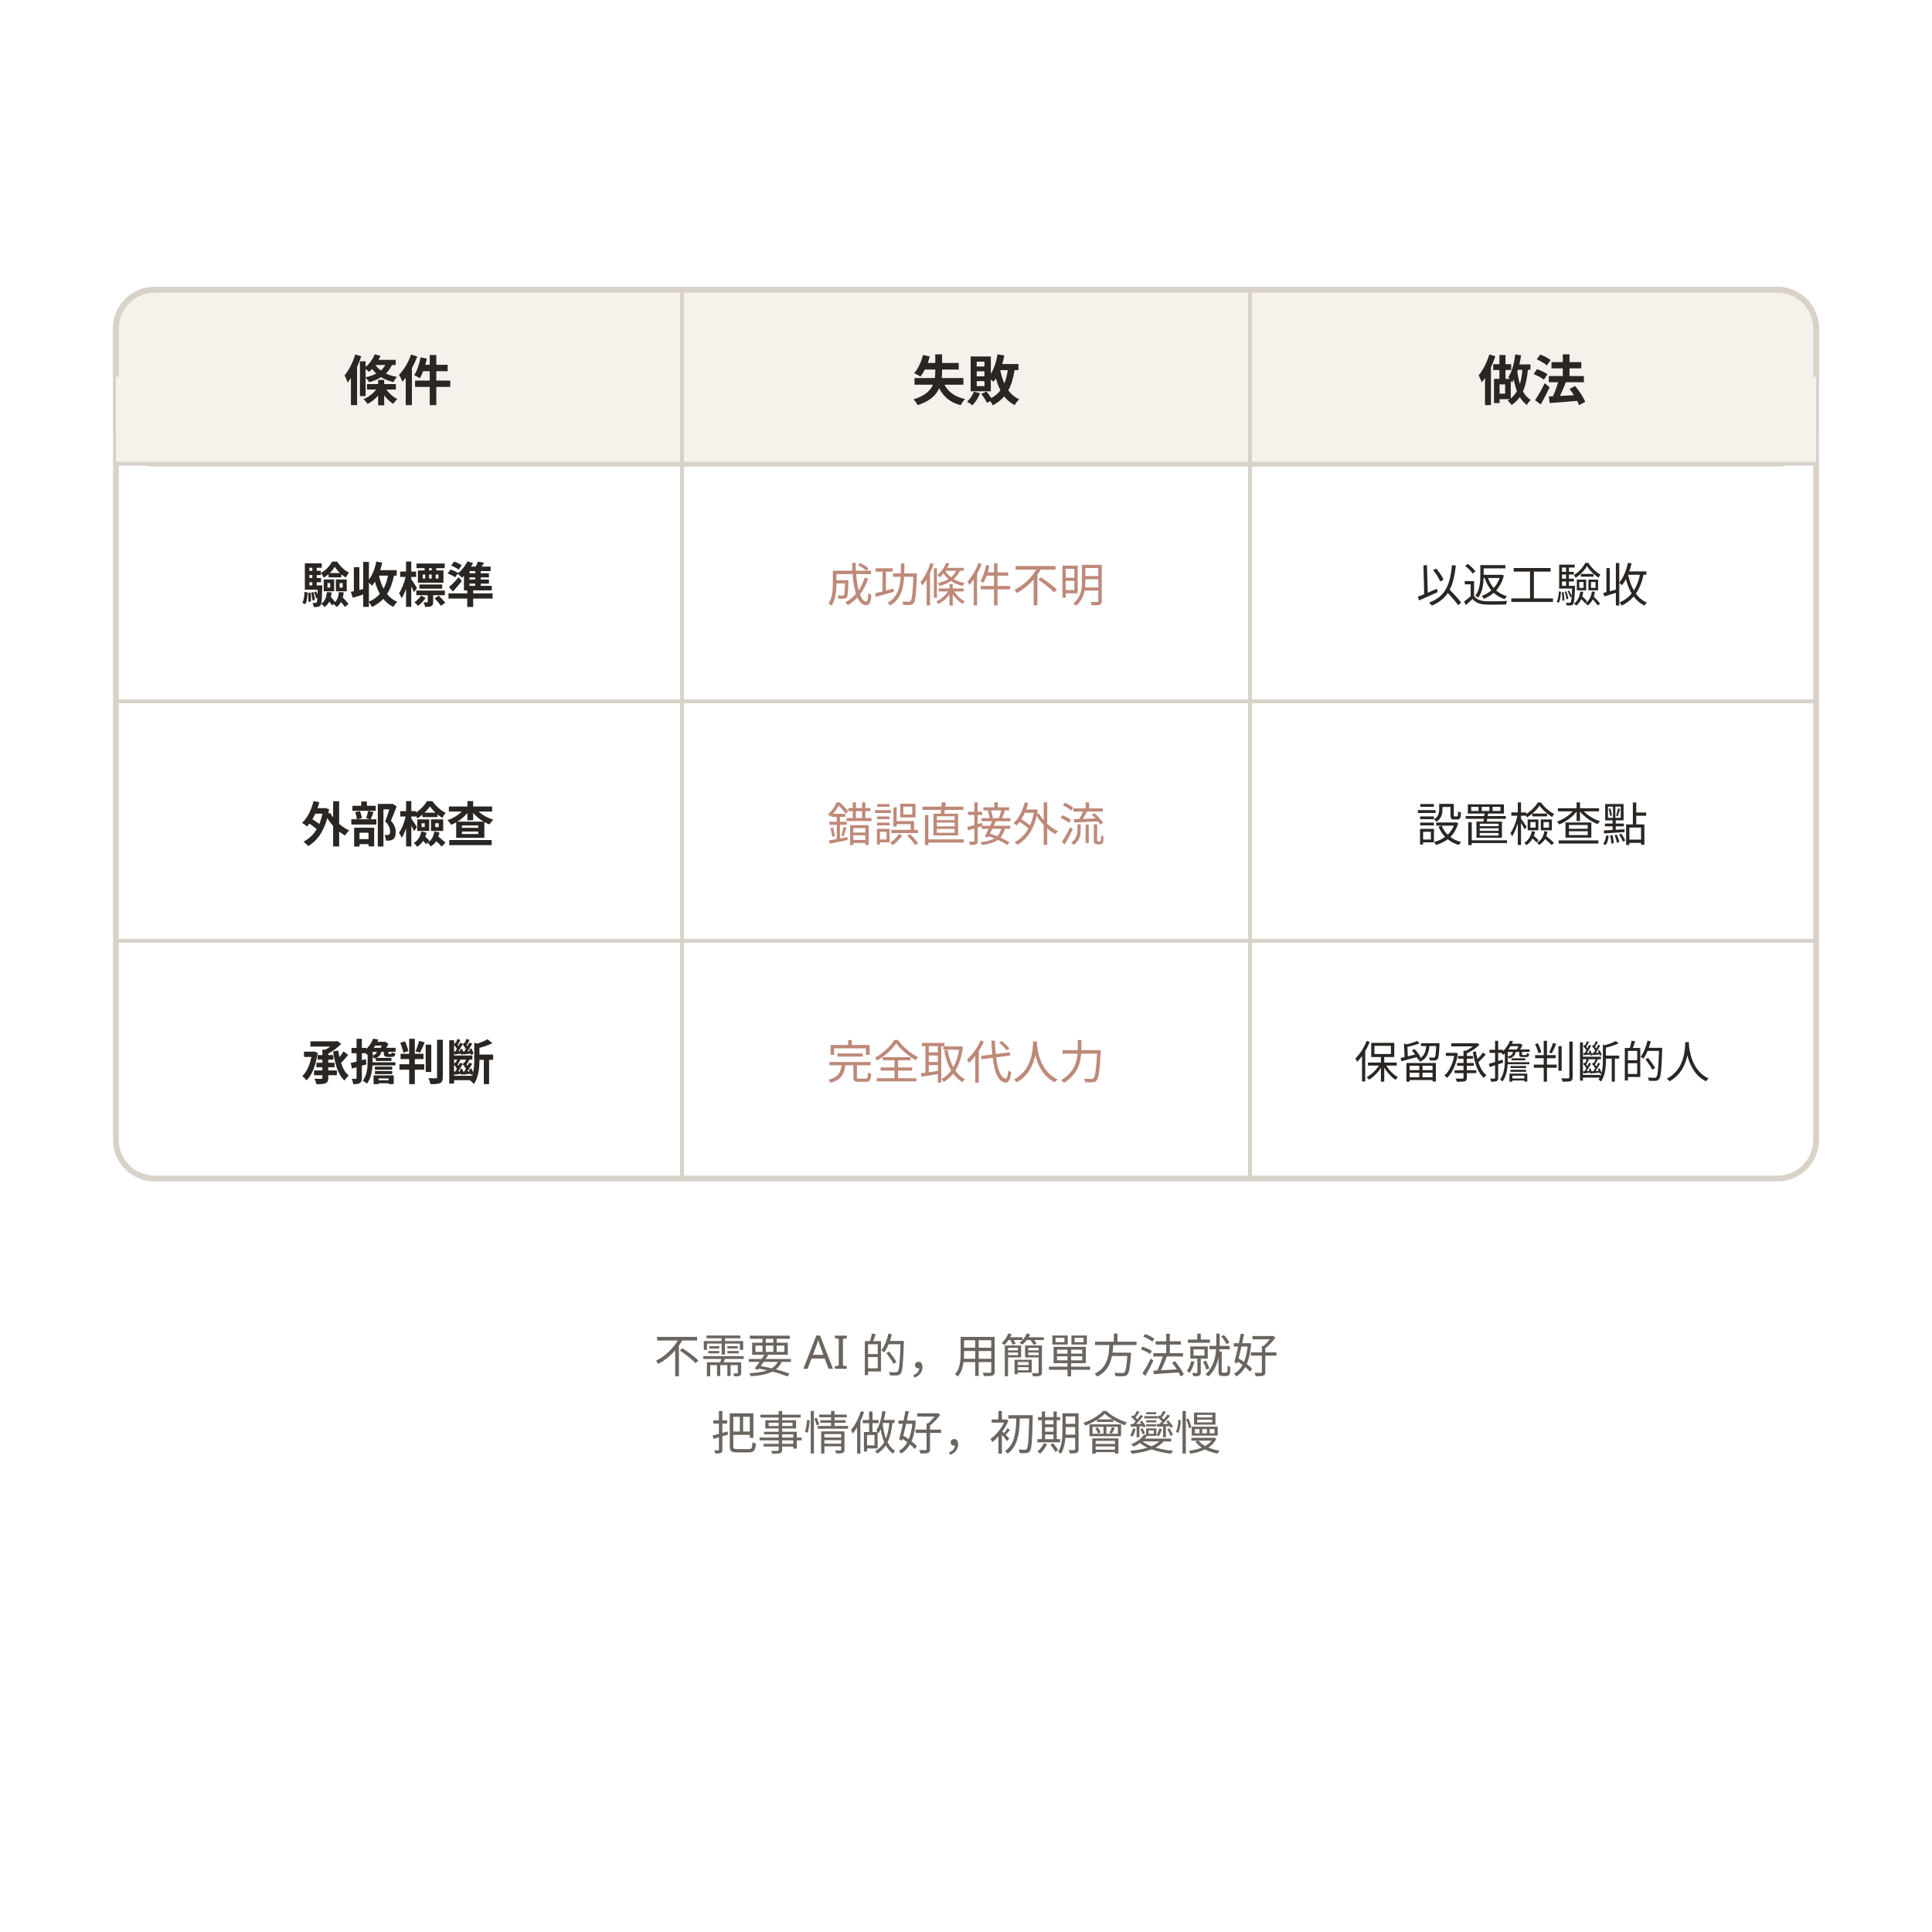
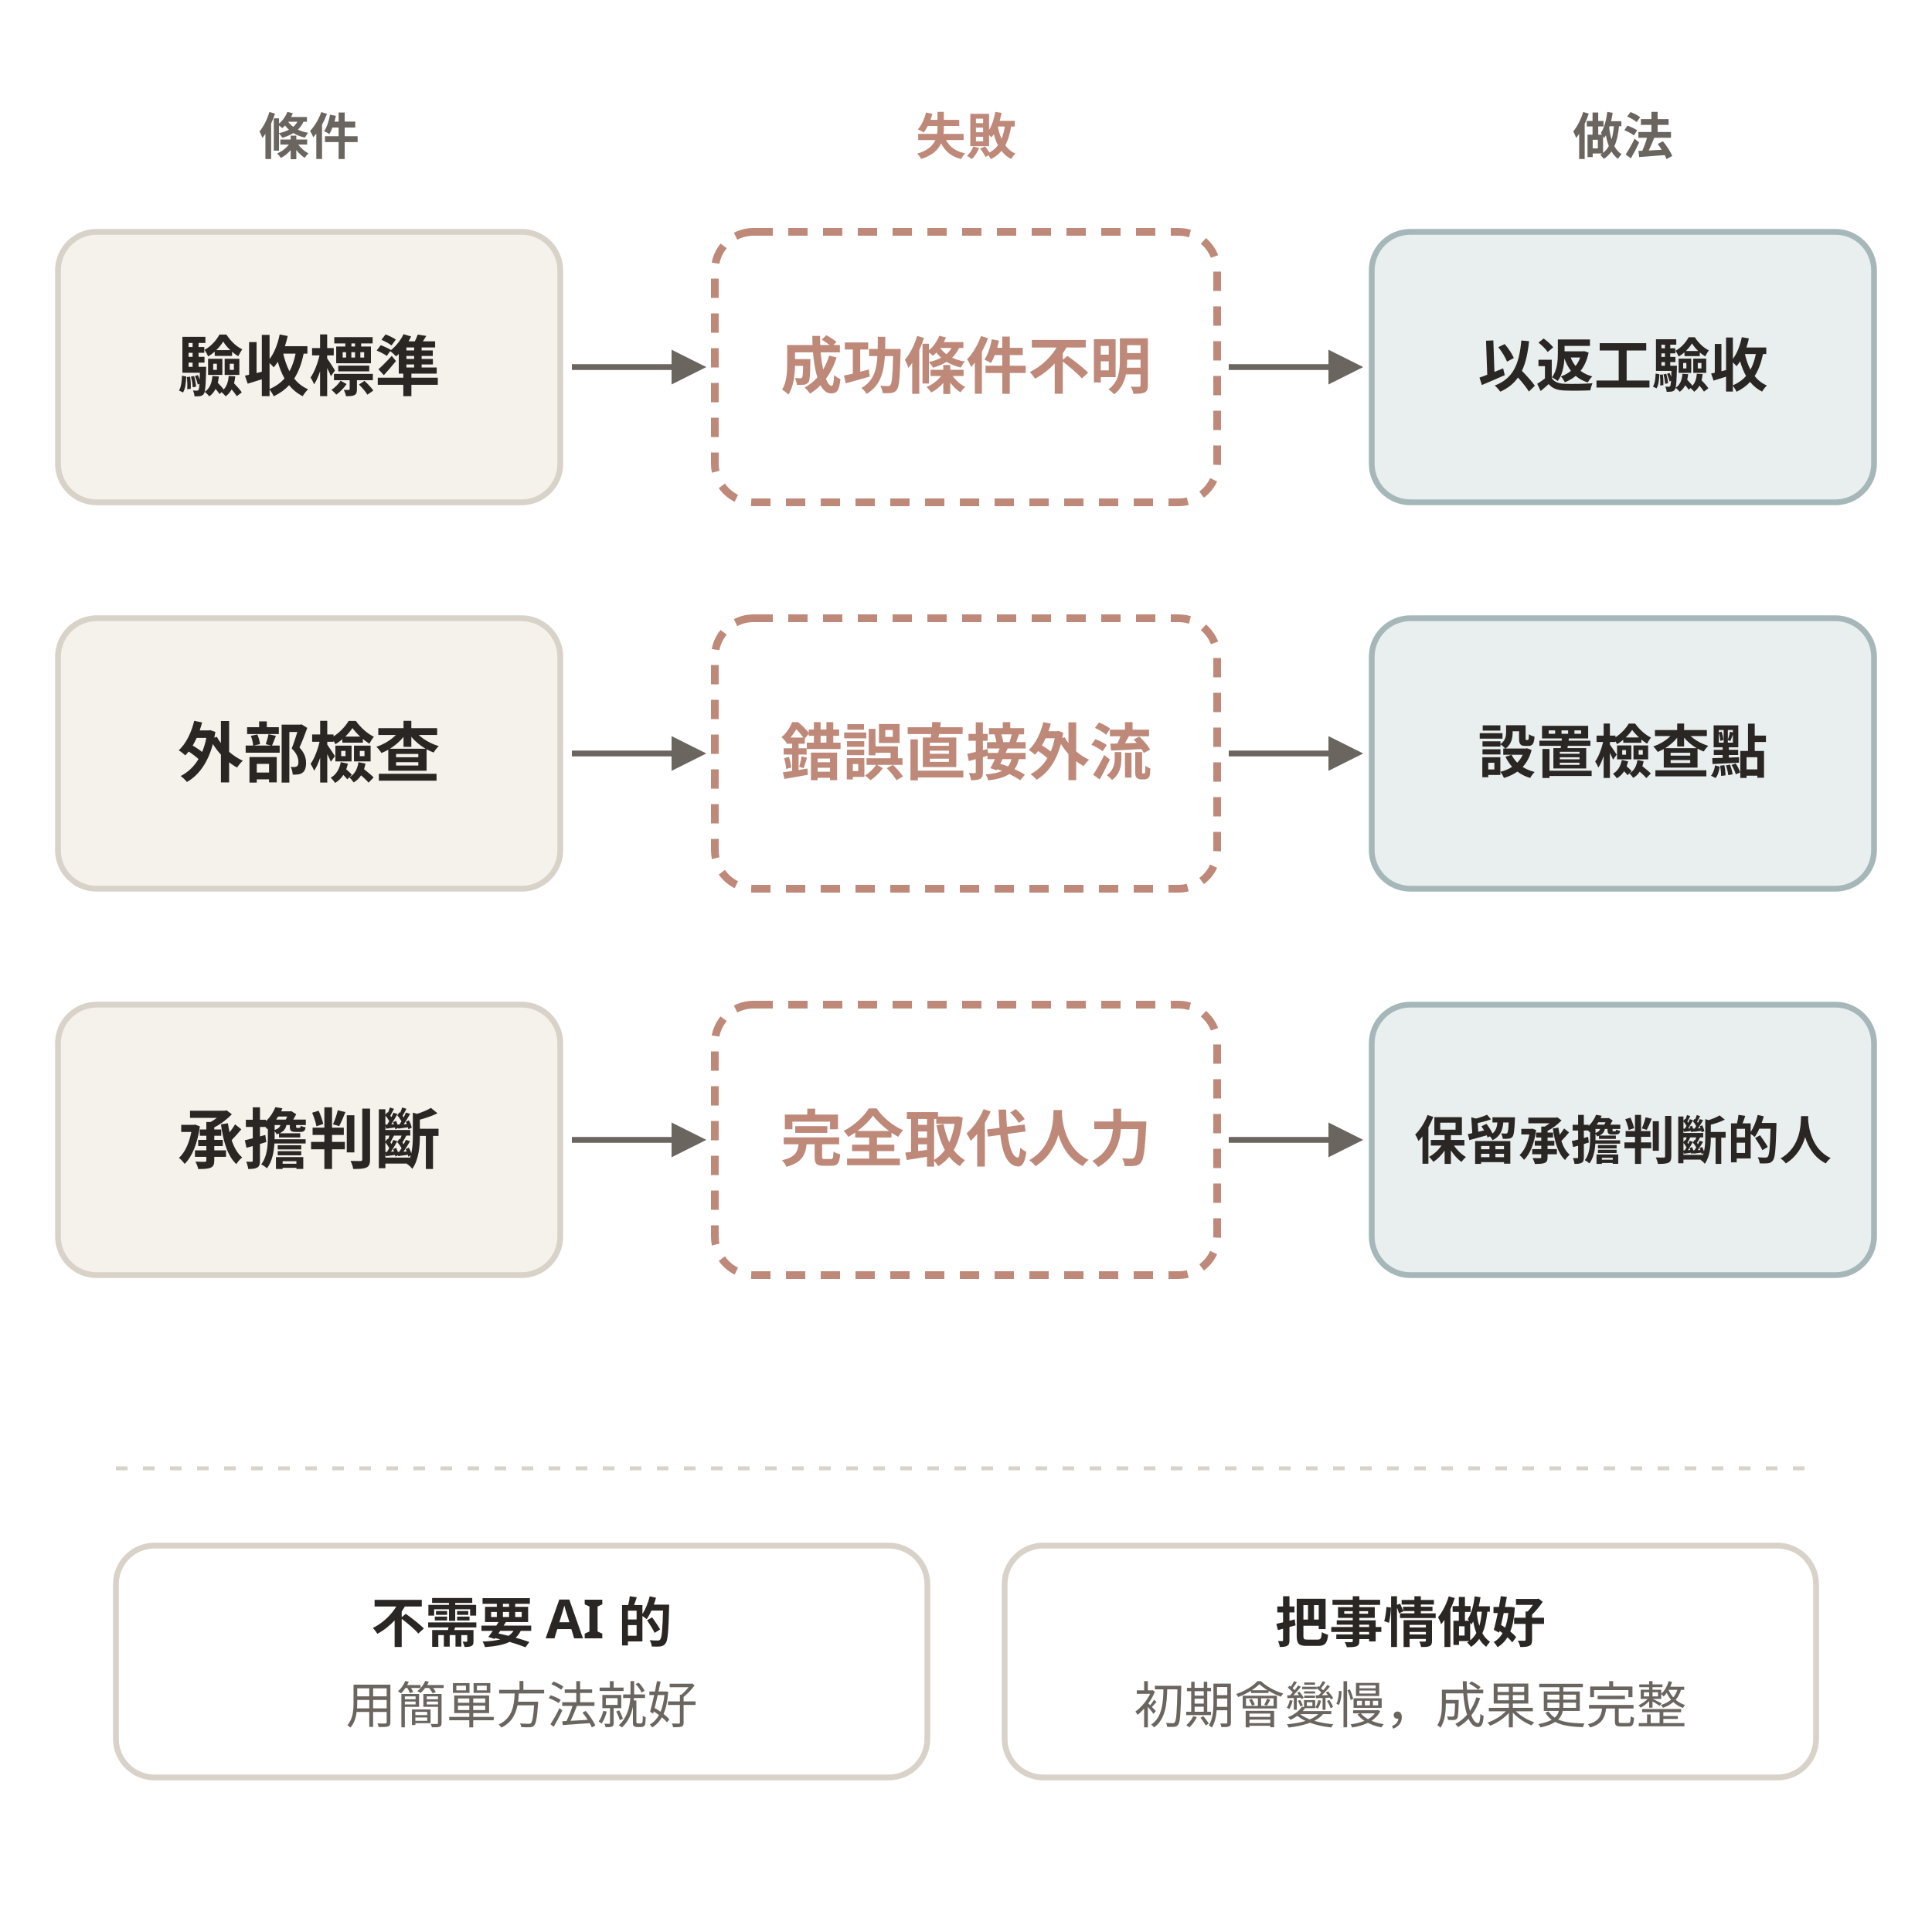
<svg xmlns="http://www.w3.org/2000/svg" viewBox="0 0 1000 1000" width="1000" height="1000" font-family="PingFang TC, Hiragino Sans GB, sans-serif">
  <rect width="1000" height="1000" fill="#FFFFFF" />
-   <rect x="60" y="150" width="880" height="460" rx="20" fill="#FFFFFF" stroke="#D8D2C9" stroke-width="3" />
-   <rect x="60" y="150" width="880" height="90" rx="20" fill="#F5F2EC" stroke="#D8D2C9" stroke-width="3" />
-   <rect x="60" y="195" width="880" height="45" fill="#F5F2EC" />
-   <line x1="353" y1="150" x2="353" y2="610" stroke="#D8D2C9" stroke-width="2" />
-   <line x1="647" y1="150" x2="647" y2="610" stroke="#D8D2C9" stroke-width="2" />
-   <line x1="60" y1="240" x2="940" y2="240" stroke="#D8D2C9" stroke-width="2" />
-   <line x1="60" y1="363" x2="940" y2="363" stroke="#D8D2C9" stroke-width="2" />
-   <line x1="60" y1="487" x2="940" y2="487" stroke="#D8D2C9" stroke-width="2" />
-   <text x="206" y="195" font-size="28" fill="#2A2623" font-weight="600" text-anchor="middle" dominant-baseline="central">條件</text>
-   <text x="500" y="195" font-size="28" fill="#2A2623" font-weight="600" text-anchor="middle" dominant-baseline="central">失敗</text>
-   <text x="793" y="195" font-size="28" fill="#2A2623" font-weight="600" text-anchor="middle" dominant-baseline="central">做法</text>
-   <text x="206" y="301" font-size="25" fill="#2A2623" font-weight="600" text-anchor="middle" dominant-baseline="central">驗收標準</text>
-   <text x="500" y="301" font-size="24" fill="#BE8979" font-weight="500" text-anchor="middle" dominant-baseline="central">成功條件不明</text>
-   <text x="793" y="301" font-size="24" fill="#2A2623" font-weight="500" text-anchor="middle" dominant-baseline="central">以返工驗收</text>
-   <text x="206" y="425" font-size="25" fill="#2A2623" font-weight="600" text-anchor="middle" dominant-baseline="central">外部檢查</text>
-   <text x="500" y="425" font-size="24" fill="#BE8979" font-weight="500" text-anchor="middle" dominant-baseline="central">錯誤直接外流</text>
-   <text x="793" y="425" font-size="24" fill="#2A2623" font-weight="500" text-anchor="middle" dominant-baseline="central">設置檢查點</text>
-   <text x="206" y="548" font-size="25" fill="#2A2623" font-weight="600" text-anchor="middle" dominant-baseline="central">承擔判斷</text>
-   <text x="500" y="548" font-size="24" fill="#BE8979" font-weight="500" text-anchor="middle" dominant-baseline="central">完全取代人力</text>
-   <text x="793" y="548" font-size="23" fill="#2A2623" font-weight="500" text-anchor="middle" dominant-baseline="central">保留承擔判斷的人</text>
-   <text x="500" y="700" font-size="24" fill="#6B6560" font-weight="500" text-anchor="middle" dominant-baseline="central">不需要 AI 的，用簡單方法就好</text>
-   <text x="500" y="740" font-size="24" fill="#6B6560" font-weight="500" text-anchor="middle" dominant-baseline="central">把事情做好，初期會變慢</text>
+   <defs>
+     <marker id="ah" viewBox="0 0 10 10" refX="8" refY="5" markerWidth="6" markerHeight="6" orient="auto-start-reverse">
+       <path d="M0,0 L10,5 L0,10 z" fill="#6B6560" />
+     </marker>
+   </defs>
+   <text x="160" y="80" font-size="26" fill="#6B6560" font-weight="600" text-anchor="middle">條件</text>
+   <text x="500" y="80" font-size="26" fill="#BE8979" font-weight="600" text-anchor="middle">失敗</text>
+   <text x="840" y="80" font-size="26" fill="#6B6560" font-weight="600" text-anchor="middle">做法</text>
+   <rect x="30" y="120" width="260" height="140" rx="20" fill="#F5F2EC" stroke="#D8D2C9" stroke-width="3" />
+   <text x="160" y="202.0" font-size="34" fill="#2A2623" font-weight="700" text-anchor="middle">驗收標準</text>
+   <line x1="296" y1="190.0" x2="362" y2="190.0" stroke="#6B6560" stroke-width="3" marker-end="url(#ah)" />
+   <rect x="370" y="120" width="260" height="140" rx="20" fill="#FFFFFF" stroke="#BE8979" stroke-width="4" stroke-dasharray="10 8" />
+   <text x="500" y="201.0" font-size="32" fill="#BE8979" font-weight="700" text-anchor="middle">成功條件不明</text>
+   <line x1="636" y1="190.0" x2="702" y2="190.0" stroke="#6B6560" stroke-width="3" marker-end="url(#ah)" />
+   <rect x="710" y="120" width="260" height="140" rx="20" fill="#E9EEEF" stroke="#A6B7BA" stroke-width="3" />
+   <text x="840" y="200.0" font-size="30" fill="#2A2623" font-weight="700" text-anchor="middle">以返工驗收</text>
+   <rect x="30" y="320" width="260" height="140" rx="20" fill="#F5F2EC" stroke="#D8D2C9" stroke-width="3" />
+   <text x="160" y="402.0" font-size="34" fill="#2A2623" font-weight="700" text-anchor="middle">外部檢查</text>
+   <line x1="296" y1="390.0" x2="362" y2="390.0" stroke="#6B6560" stroke-width="3" marker-end="url(#ah)" />
+   <rect x="370" y="320" width="260" height="140" rx="20" fill="#FFFFFF" stroke="#BE8979" stroke-width="4" stroke-dasharray="10 8" />
+   <text x="500" y="401.0" font-size="32" fill="#BE8979" font-weight="700" text-anchor="middle">錯誤直接外流</text>
+   <line x1="636" y1="390.0" x2="702" y2="390.0" stroke="#6B6560" stroke-width="3" marker-end="url(#ah)" />
+   <rect x="710" y="320" width="260" height="140" rx="20" fill="#E9EEEF" stroke="#A6B7BA" stroke-width="3" />
+   <text x="840" y="400.0" font-size="30" fill="#2A2623" font-weight="700" text-anchor="middle">設置檢查點</text>
+   <rect x="30" y="520" width="260" height="140" rx="20" fill="#F5F2EC" stroke="#D8D2C9" stroke-width="3" />
+   <text x="160" y="602.0" font-size="34" fill="#2A2623" font-weight="700" text-anchor="middle">承擔判斷</text>
+   <line x1="296" y1="590.0" x2="362" y2="590.0" stroke="#6B6560" stroke-width="3" marker-end="url(#ah)" />
+   <rect x="370" y="520" width="260" height="140" rx="20" fill="#FFFFFF" stroke="#BE8979" stroke-width="4" stroke-dasharray="10 8" />
+   <text x="500" y="601.0" font-size="32" fill="#BE8979" font-weight="700" text-anchor="middle">完全取代人力</text>
+   <line x1="636" y1="590.0" x2="702" y2="590.0" stroke="#6B6560" stroke-width="3" marker-end="url(#ah)" />
+   <rect x="710" y="520" width="260" height="140" rx="20" fill="#E9EEEF" stroke="#A6B7BA" stroke-width="3" />
+   <text x="840" y="600.0" font-size="27" fill="#2A2623" font-weight="700" text-anchor="middle">保留承擔判斷的人</text>
+   <line x1="60" y1="760" x2="940" y2="760" stroke="#D8D2C9" stroke-width="2" stroke-dasharray="6 8" />
+   <rect x="60" y="800" width="420" height="120" rx="20" fill="#FFFFFF" stroke="#D8D2C9" stroke-width="3" />
+   <text x="270" y="850" font-size="28" fill="#2A2623" font-weight="700" text-anchor="middle">不需要 AI 的</text>
+   <text x="270" y="892" font-size="26" fill="#6B6560" font-weight="400" text-anchor="middle">用簡單方法就好</text>
+   <rect x="520" y="800" width="420" height="120" rx="20" fill="#FFFFFF" stroke="#D8D2C9" stroke-width="3" />
+   <text x="730" y="850" font-size="28" fill="#2A2623" font-weight="700" text-anchor="middle">把事情做好</text>
+   <text x="730" y="892" font-size="26" fill="#6B6560" font-weight="400" text-anchor="middle">初期會變慢，成果更完整</text>
</svg>
